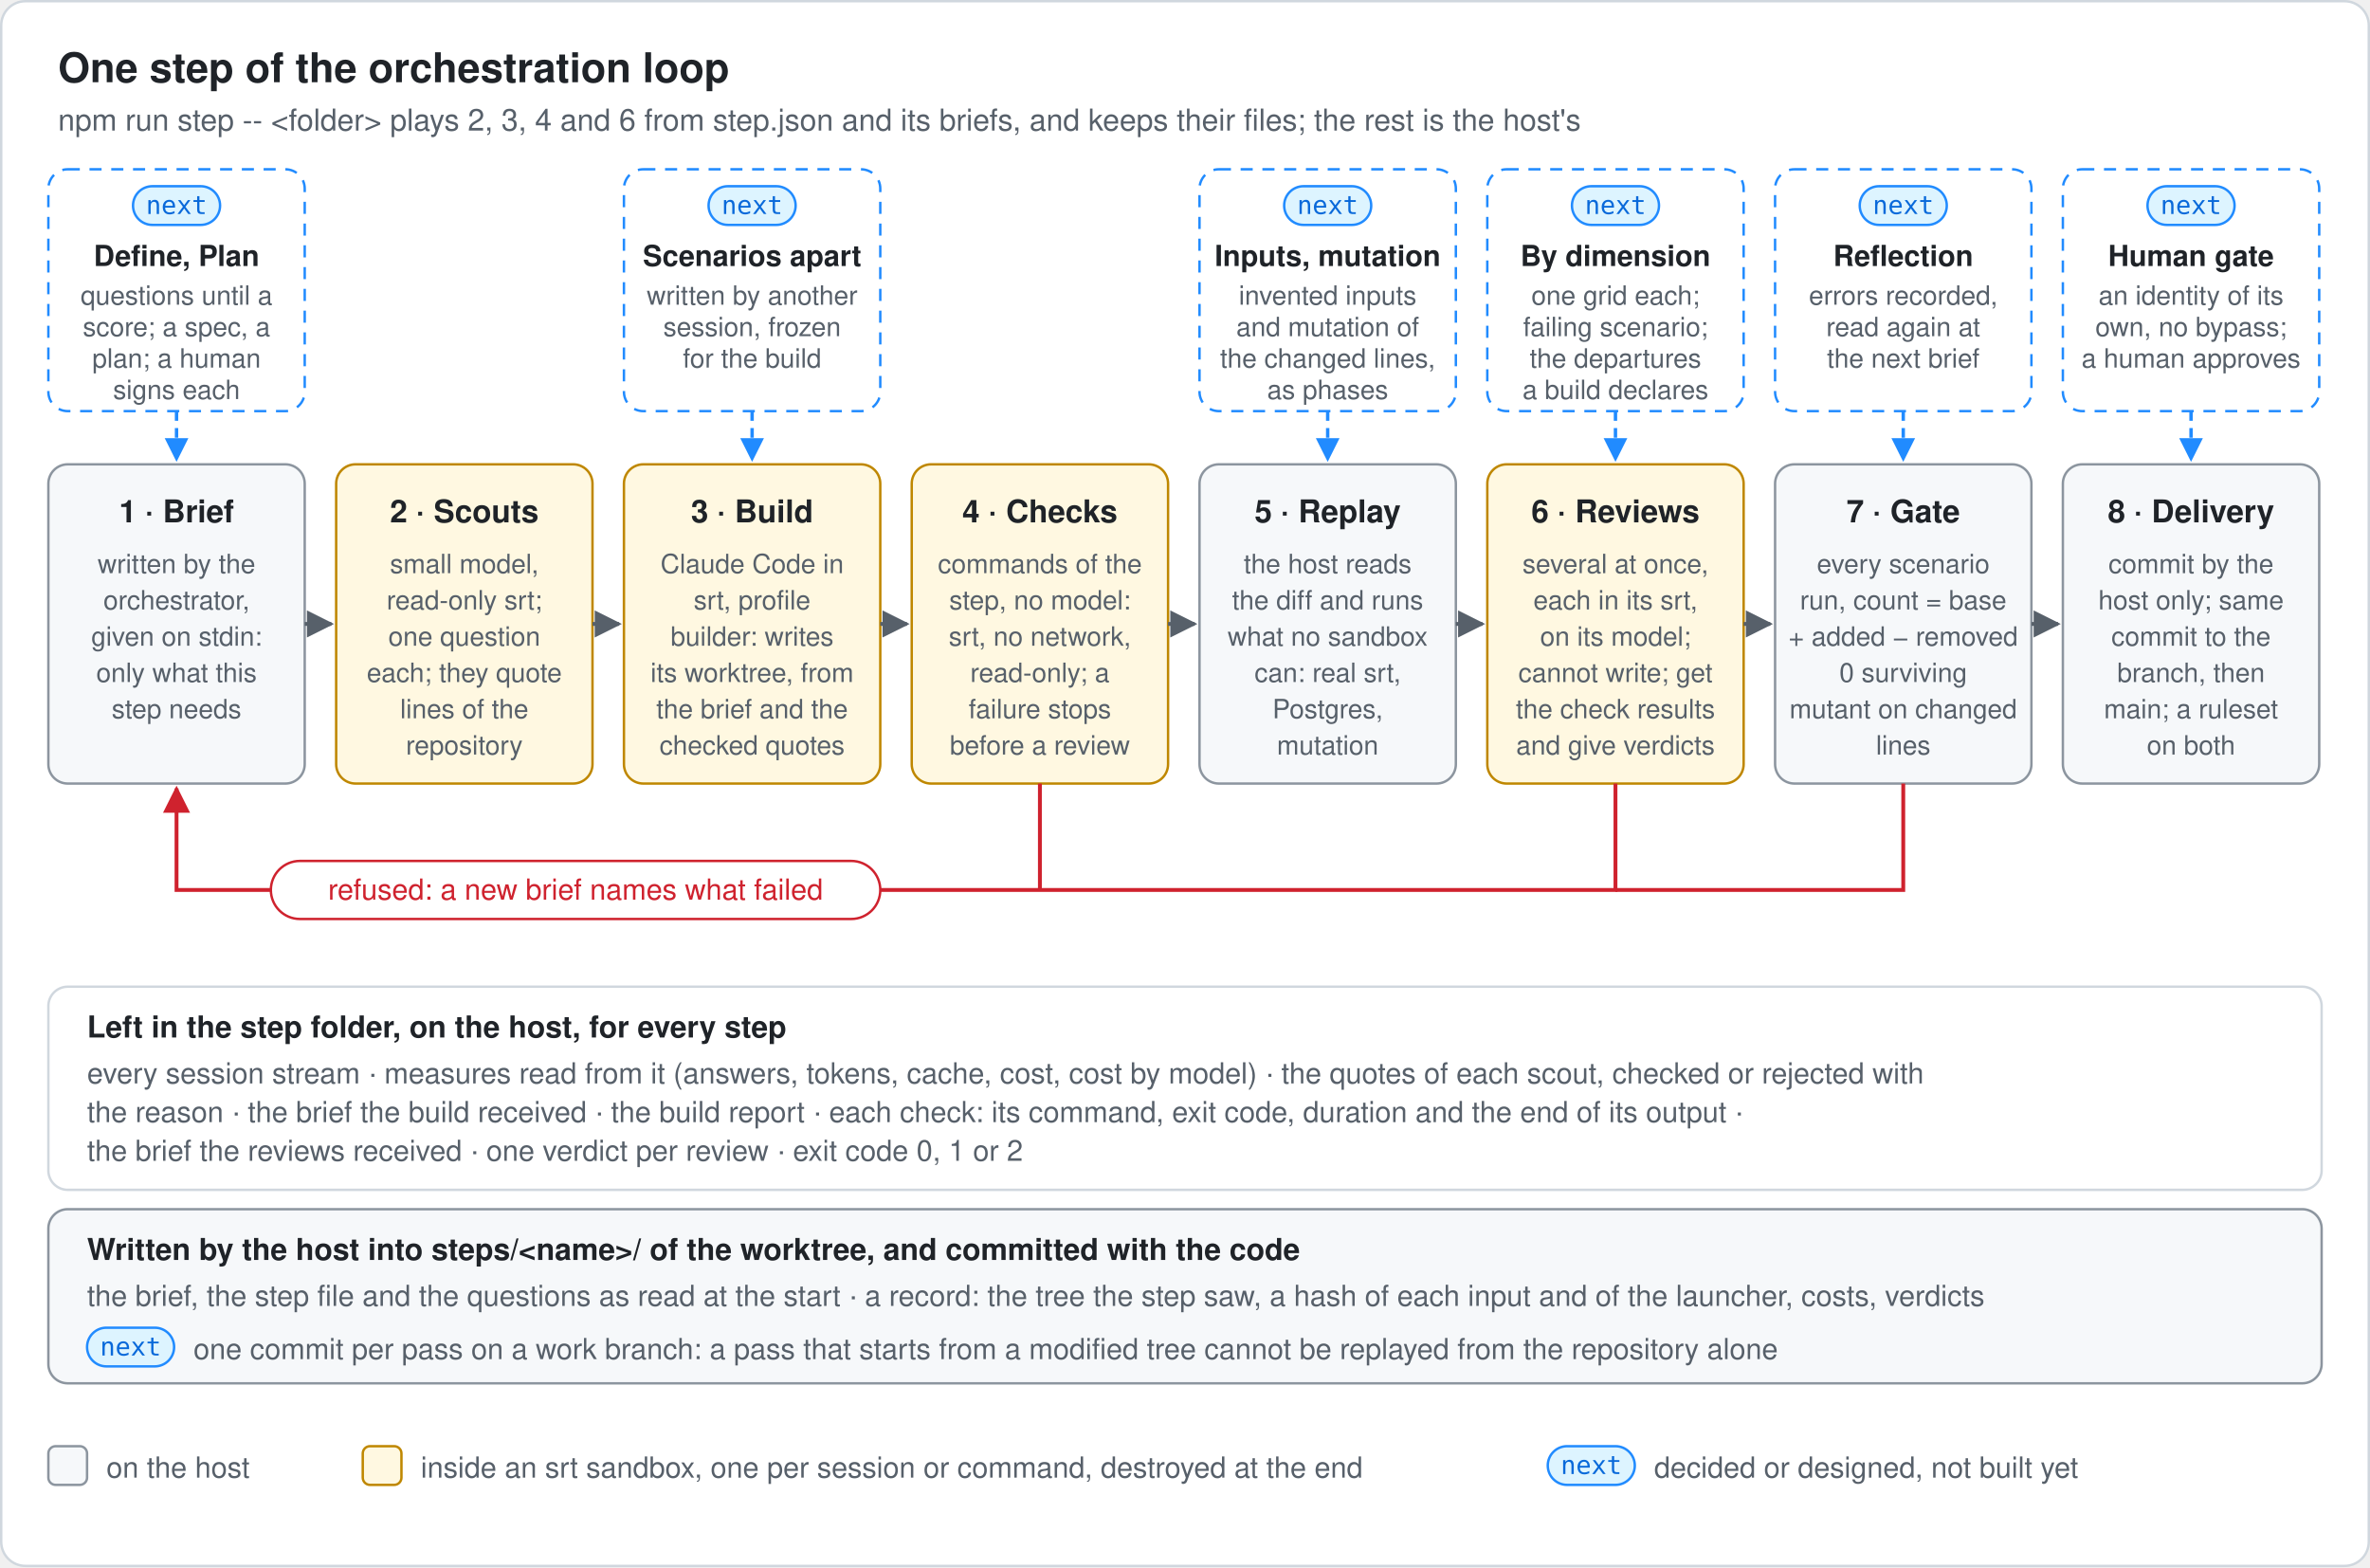
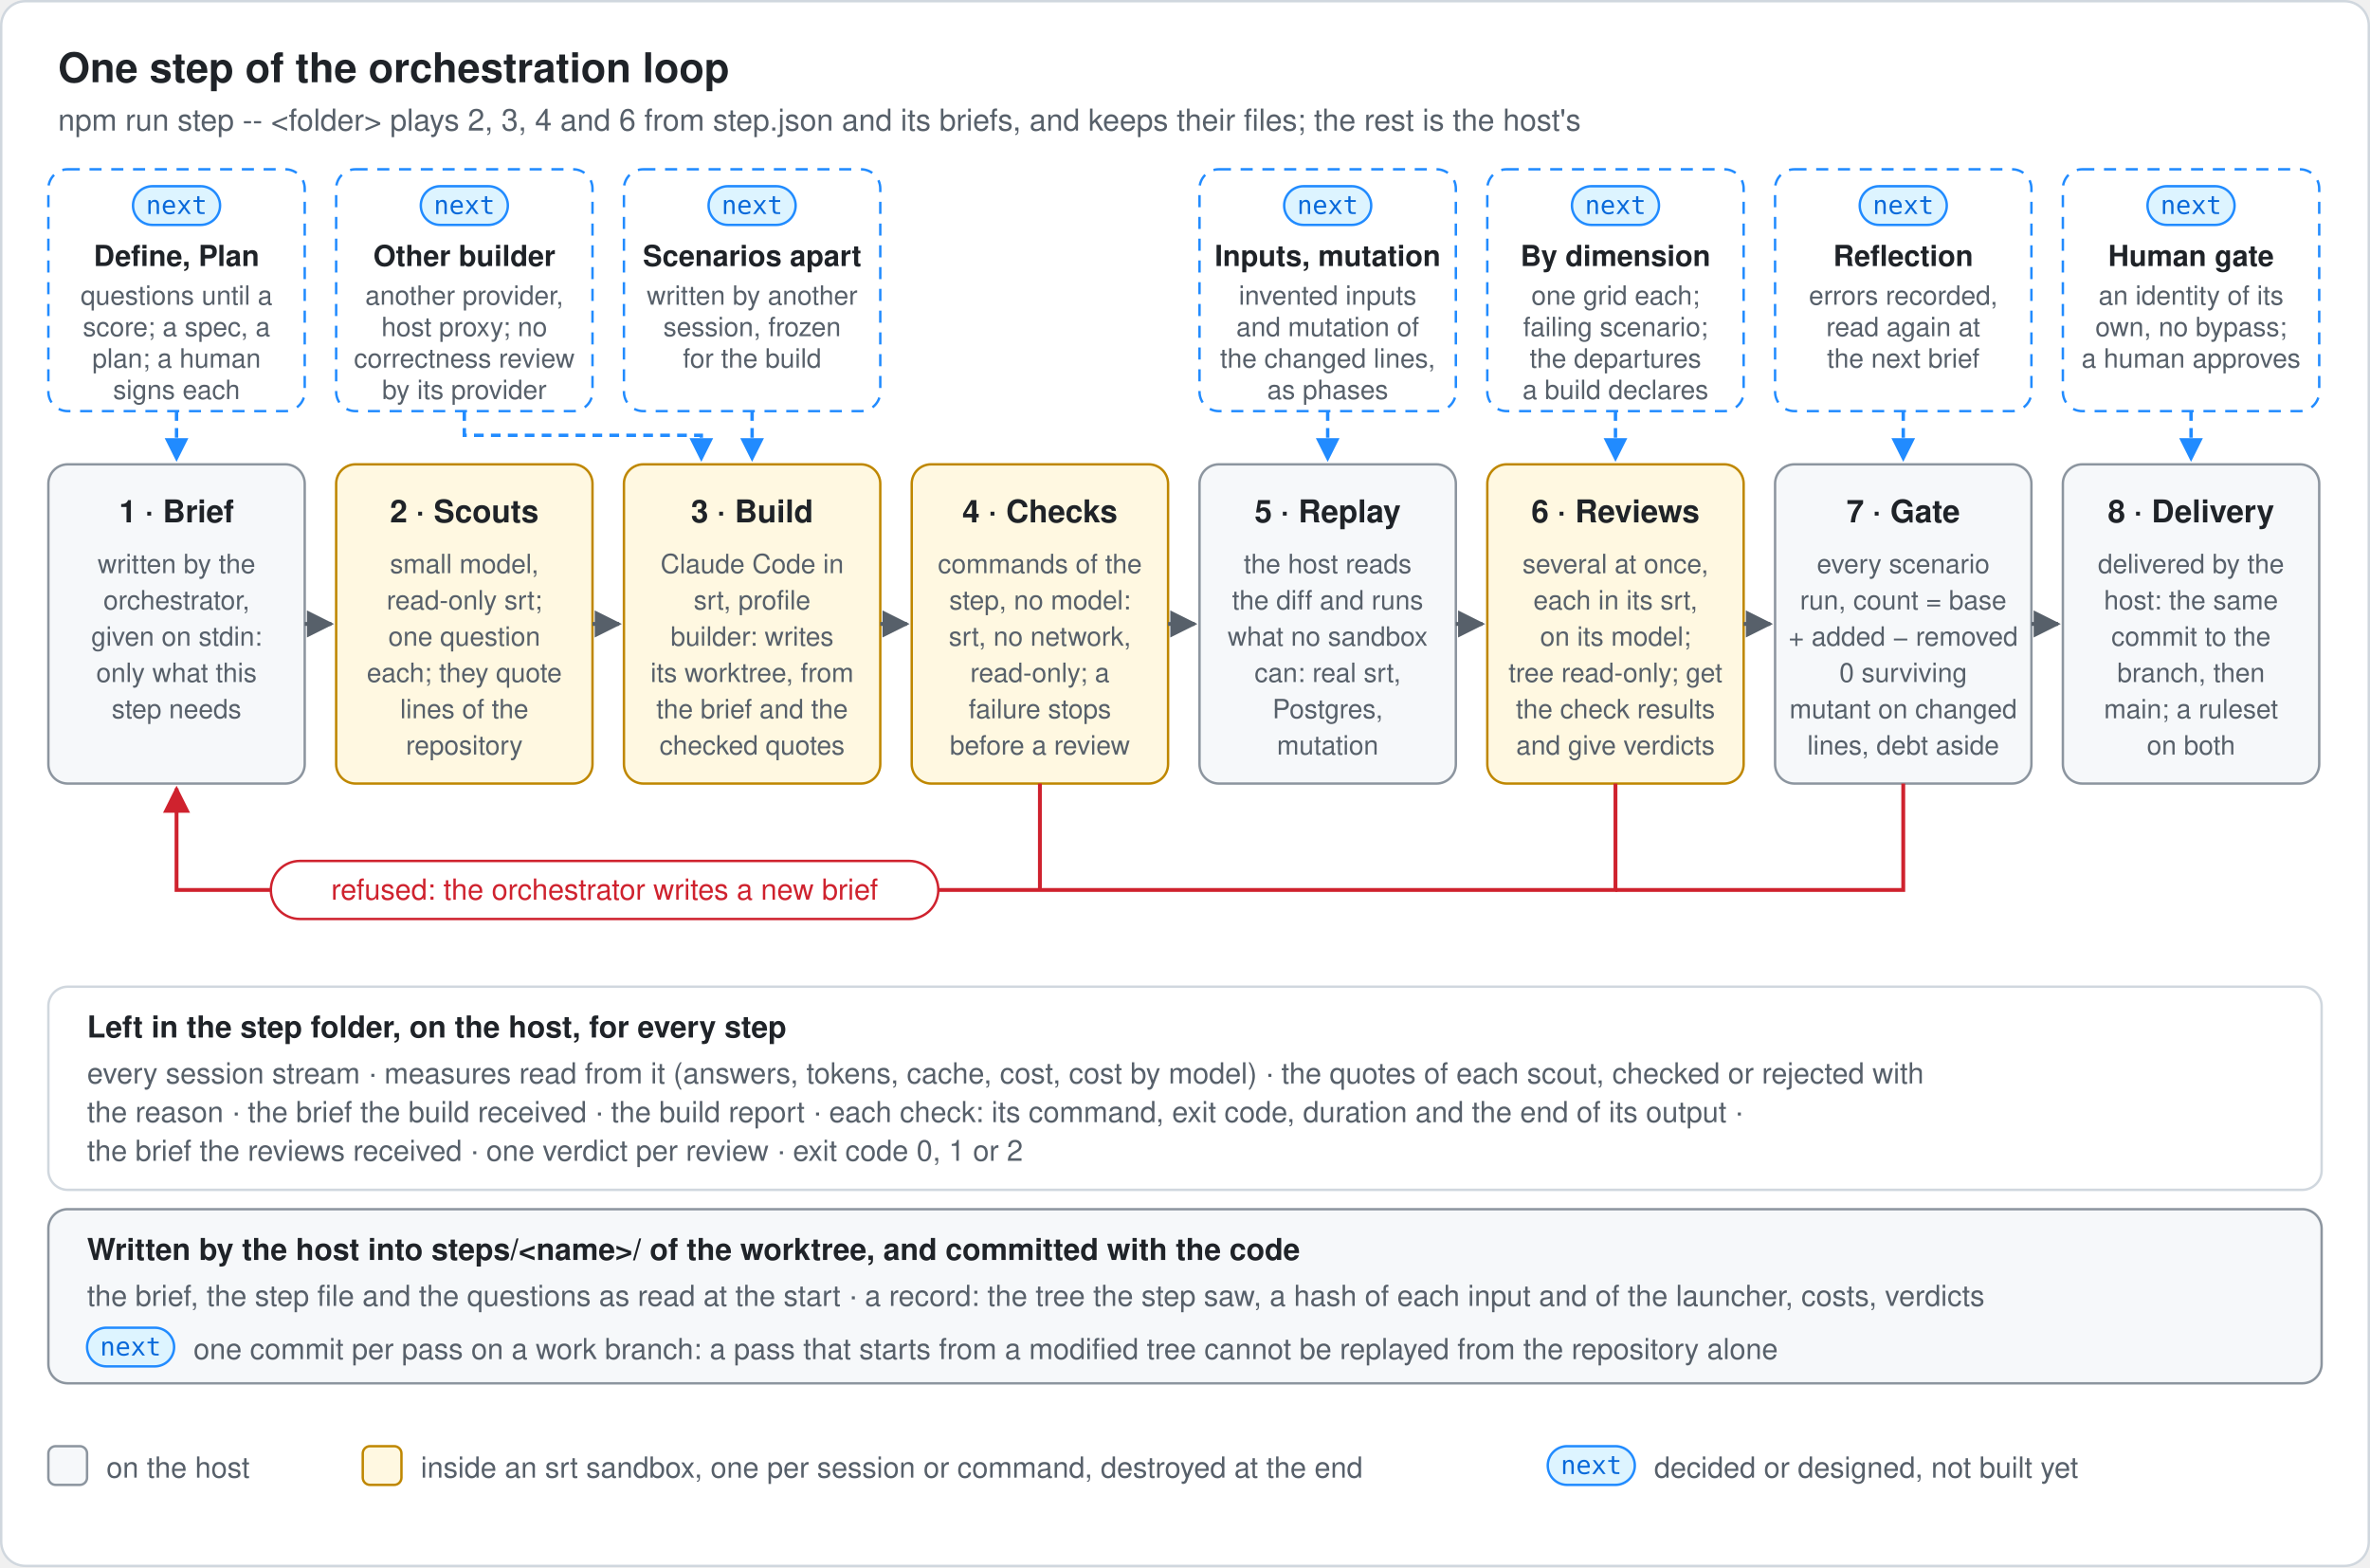
<svg xmlns="http://www.w3.org/2000/svg" viewBox="0 0 980 648" width="980" height="648" role="img" aria-labelledby="t d" font-family="-apple-system, 'Segoe UI', Helvetica, Arial, sans-serif">
  <defs>
    <marker id="a" viewBox="0 0 10 10" refX="9" refY="5" markerWidth="7" markerHeight="7" orient="auto-start-reverse">
      <path d="M0 0L10 5L0 10z" fill="#57606a" />
    </marker>
    <marker id="r" viewBox="0 0 10 10" refX="9" refY="5" markerWidth="7" markerHeight="7" orient="auto-start-reverse">
      <path d="M0 0L10 5L0 10z" fill="#cf222e" />
    </marker>
    <marker id="n" viewBox="0 0 10 10" refX="9" refY="5" markerWidth="7" markerHeight="7" orient="auto-start-reverse">
      <path d="M0 0L10 5L0 10z" fill="#218bff" />
    </marker>
  </defs>
  <rect x="0.5" y="0.5" width="979" height="647" rx="10" fill="#ffffff" stroke="#d0d7de" />
  <text x="24" y="34" font-size="17" font-weight="600" fill="#1f2328">One step of the orchestration loop</text>
  <text x="24" y="54" font-size="12.5" fill="#57606a">npm run step -- &lt;folder&gt; plays 2, 3, 4 and 6 from step.json and its briefs, and keeps their files; the rest is the host's</text>
  <g font-size="11" fill="#57606a">
    <rect x="20" y="70" width="106" height="100" rx="8" fill="#ffffff" stroke="#218bff" stroke-dasharray="5 4" />
    <rect x="55" y="77" width="36" height="16" rx="8" fill="#ddf4ff" stroke="#218bff" />
    <text x="73" y="88.5" text-anchor="middle" font-family="ui-monospace, SFMono-Regular, Menlo, monospace" font-size="10.5" fill="#0969da">next</text>
    <text x="73" y="110" text-anchor="middle" font-weight="600" font-size="12" fill="#1f2328">Define, Plan</text>
    <text x="73" y="126" text-anchor="middle">questions until a</text>
    <text x="73" y="139" text-anchor="middle">score; a spec, a</text>
    <text x="73" y="152" text-anchor="middle">plan; a human</text>
    <text x="73" y="165" text-anchor="middle">signs each</text>
+     <rect x="139" y="70" width="106" height="100" rx="8" fill="#ffffff" stroke="#218bff" stroke-dasharray="5 4" />
+     <rect x="174" y="77" width="36" height="16" rx="8" fill="#ddf4ff" stroke="#218bff" />
+     <text x="192" y="88.5" text-anchor="middle" font-family="ui-monospace, SFMono-Regular, Menlo, monospace" font-size="10.5" fill="#0969da">next</text>
+     <text x="192" y="110" text-anchor="middle" font-weight="600" font-size="12" fill="#1f2328">Other builder</text>
+     <text x="192" y="126" text-anchor="middle">another provider,</text>
+     <text x="192" y="139" text-anchor="middle">host proxy; no</text>
+     <text x="192" y="152" text-anchor="middle">correctness review</text>
+     <text x="192" y="165" text-anchor="middle">by its provider</text>
    <rect x="258" y="70" width="106" height="100" rx="8" fill="#ffffff" stroke="#218bff" stroke-dasharray="5 4" />
    <rect x="293" y="77" width="36" height="16" rx="8" fill="#ddf4ff" stroke="#218bff" />
    <text x="311" y="88.5" text-anchor="middle" font-family="ui-monospace, SFMono-Regular, Menlo, monospace" font-size="10.5" fill="#0969da">next</text>
    <text x="311" y="110" text-anchor="middle" font-weight="600" font-size="12" fill="#1f2328">Scenarios apart</text>
    <text x="311" y="126" text-anchor="middle">written by another</text>
    <text x="311" y="139" text-anchor="middle">session, frozen</text>
    <text x="311" y="152" text-anchor="middle">for the build</text>
    <rect x="496" y="70" width="106" height="100" rx="8" fill="#ffffff" stroke="#218bff" stroke-dasharray="5 4" />
    <rect x="531" y="77" width="36" height="16" rx="8" fill="#ddf4ff" stroke="#218bff" />
    <text x="549" y="88.5" text-anchor="middle" font-family="ui-monospace, SFMono-Regular, Menlo, monospace" font-size="10.5" fill="#0969da">next</text>
    <text x="549" y="110" text-anchor="middle" font-weight="600" font-size="12" fill="#1f2328">Inputs, mutation</text>
    <text x="549" y="126" text-anchor="middle">invented inputs</text>
    <text x="549" y="139" text-anchor="middle">and mutation of</text>
    <text x="549" y="152" text-anchor="middle">the changed lines,</text>
    <text x="549" y="165" text-anchor="middle">as phases</text>
    <rect x="615" y="70" width="106" height="100" rx="8" fill="#ffffff" stroke="#218bff" stroke-dasharray="5 4" />
    <rect x="650" y="77" width="36" height="16" rx="8" fill="#ddf4ff" stroke="#218bff" />
    <text x="668" y="88.5" text-anchor="middle" font-family="ui-monospace, SFMono-Regular, Menlo, monospace" font-size="10.5" fill="#0969da">next</text>
    <text x="668" y="110" text-anchor="middle" font-weight="600" font-size="12" fill="#1f2328">By dimension</text>
    <text x="668" y="126" text-anchor="middle">one grid each;</text>
    <text x="668" y="139" text-anchor="middle">failing scenario;</text>
    <text x="668" y="152" text-anchor="middle">the departures</text>
    <text x="668" y="165" text-anchor="middle">a build declares</text>
    <rect x="734" y="70" width="106" height="100" rx="8" fill="#ffffff" stroke="#218bff" stroke-dasharray="5 4" />
    <rect x="769" y="77" width="36" height="16" rx="8" fill="#ddf4ff" stroke="#218bff" />
    <text x="787" y="88.5" text-anchor="middle" font-family="ui-monospace, SFMono-Regular, Menlo, monospace" font-size="10.5" fill="#0969da">next</text>
    <text x="787" y="110" text-anchor="middle" font-weight="600" font-size="12" fill="#1f2328">Reflection</text>
    <text x="787" y="126" text-anchor="middle">errors recorded,</text>
    <text x="787" y="139" text-anchor="middle">read again at</text>
    <text x="787" y="152" text-anchor="middle">the next brief</text>
    <rect x="853" y="70" width="106" height="100" rx="8" fill="#ffffff" stroke="#218bff" stroke-dasharray="5 4" />
    <rect x="888" y="77" width="36" height="16" rx="8" fill="#ddf4ff" stroke="#218bff" />
    <text x="906" y="88.5" text-anchor="middle" font-family="ui-monospace, SFMono-Regular, Menlo, monospace" font-size="10.5" fill="#0969da">next</text>
    <text x="906" y="110" text-anchor="middle" font-weight="600" font-size="12" fill="#1f2328">Human gate</text>
    <text x="906" y="126" text-anchor="middle">an identity of its</text>
    <text x="906" y="139" text-anchor="middle">own, no bypass;</text>
    <text x="906" y="152" text-anchor="middle">a human approves</text>
  </g>
  <g stroke="#218bff" stroke-width="1.4" stroke-dasharray="4 3" fill="none" marker-end="url(#n)">
    <path d="M73 170V190" />
+     <path d="M192 170V180H290V190" />
    <path d="M311 170V190" />
    <path d="M549 170V190" />
    <path d="M668 170V190" />
    <path d="M787 170V190" />
    <path d="M906 170V190" />
  </g>
  <g font-size="11" fill="#1f2328">
    <rect x="20" y="192" width="106" height="132" rx="8" fill="#f6f8fa" stroke="#8c959f" />
    <text x="73" y="216" text-anchor="middle" font-weight="600" font-size="13">1 · Brief</text>
    <text x="73" y="237" text-anchor="middle" fill="#57606a">written by the</text>
    <text x="73" y="252" text-anchor="middle" fill="#57606a">orchestrator,</text>
    <text x="73" y="267" text-anchor="middle" fill="#57606a">given on stdin:</text>
    <text x="73" y="282" text-anchor="middle" fill="#57606a">only what this</text>
    <text x="73" y="297" text-anchor="middle" fill="#57606a">step needs</text>
    <rect x="139" y="192" width="106" height="132" rx="8" fill="#fff8e1" stroke="#bf8700" />
    <text x="192" y="216" text-anchor="middle" font-weight="600" font-size="13">2 · Scouts</text>
    <text x="192" y="237" text-anchor="middle" fill="#57606a">small model,</text>
    <text x="192" y="252" text-anchor="middle" fill="#57606a">read-only srt;</text>
    <text x="192" y="267" text-anchor="middle" fill="#57606a">one question</text>
    <text x="192" y="282" text-anchor="middle" fill="#57606a">each; they quote</text>
    <text x="192" y="297" text-anchor="middle" fill="#57606a">lines of the</text>
    <text x="192" y="312" text-anchor="middle" fill="#57606a">repository</text>
    <rect x="258" y="192" width="106" height="132" rx="8" fill="#fff8e1" stroke="#bf8700" />
    <text x="311" y="216" text-anchor="middle" font-weight="600" font-size="13">3 · Build</text>
    <text x="311" y="237" text-anchor="middle" fill="#57606a">Claude Code in</text>
    <text x="311" y="252" text-anchor="middle" fill="#57606a">srt, profile</text>
    <text x="311" y="267" text-anchor="middle" fill="#57606a">builder: writes</text>
    <text x="311" y="282" text-anchor="middle" fill="#57606a">its worktree, from</text>
    <text x="311" y="297" text-anchor="middle" fill="#57606a">the brief and the</text>
    <text x="311" y="312" text-anchor="middle" fill="#57606a">checked quotes</text>
    <rect x="377" y="192" width="106" height="132" rx="8" fill="#fff8e1" stroke="#bf8700" />
    <text x="430" y="216" text-anchor="middle" font-weight="600" font-size="13">4 · Checks</text>
    <text x="430" y="237" text-anchor="middle" fill="#57606a">commands of the</text>
    <text x="430" y="252" text-anchor="middle" fill="#57606a">step, no model:</text>
    <text x="430" y="267" text-anchor="middle" fill="#57606a">srt, no network,</text>
    <text x="430" y="282" text-anchor="middle" fill="#57606a">read-only; a</text>
    <text x="430" y="297" text-anchor="middle" fill="#57606a">failure stops</text>
    <text x="430" y="312" text-anchor="middle" fill="#57606a">before a review</text>
    <rect x="496" y="192" width="106" height="132" rx="8" fill="#f6f8fa" stroke="#8c959f" />
    <text x="549" y="216" text-anchor="middle" font-weight="600" font-size="13">5 · Replay</text>
    <text x="549" y="237" text-anchor="middle" fill="#57606a">the host reads</text>
    <text x="549" y="252" text-anchor="middle" fill="#57606a">the diff and runs</text>
    <text x="549" y="267" text-anchor="middle" fill="#57606a">what no sandbox</text>
    <text x="549" y="282" text-anchor="middle" fill="#57606a">can: real srt,</text>
    <text x="549" y="297" text-anchor="middle" fill="#57606a">Postgres,</text>
    <text x="549" y="312" text-anchor="middle" fill="#57606a">mutation</text>
    <rect x="615" y="192" width="106" height="132" rx="8" fill="#fff8e1" stroke="#bf8700" />
    <text x="668" y="216" text-anchor="middle" font-weight="600" font-size="13">6 · Reviews</text>
    <text x="668" y="237" text-anchor="middle" fill="#57606a">several at once,</text>
    <text x="668" y="252" text-anchor="middle" fill="#57606a">each in its srt,</text>
    <text x="668" y="267" text-anchor="middle" fill="#57606a">on its model;</text>
-     <text x="668" y="282" text-anchor="middle" fill="#57606a">cannot write; get</text>
+     <text x="668" y="282" text-anchor="middle" fill="#57606a">tree read-only; get</text>
    <text x="668" y="297" text-anchor="middle" fill="#57606a">the check results</text>
    <text x="668" y="312" text-anchor="middle" fill="#57606a">and give verdicts</text>
    <rect x="734" y="192" width="106" height="132" rx="8" fill="#f6f8fa" stroke="#8c959f" />
    <text x="787" y="216" text-anchor="middle" font-weight="600" font-size="13">7 · Gate</text>
    <text x="787" y="237" text-anchor="middle" fill="#57606a">every scenario</text>
    <text x="787" y="252" text-anchor="middle" fill="#57606a">run, count = base</text>
    <text x="787" y="267" text-anchor="middle" fill="#57606a">+ added − removed</text>
    <text x="787" y="282" text-anchor="middle" fill="#57606a">0 surviving</text>
    <text x="787" y="297" text-anchor="middle" fill="#57606a">mutant on changed</text>
-     <text x="787" y="312" text-anchor="middle" fill="#57606a">lines</text>
+     <text x="787" y="312" text-anchor="middle" fill="#57606a">lines, debt aside</text>
    <rect x="853" y="192" width="106" height="132" rx="8" fill="#f6f8fa" stroke="#8c959f" />
    <text x="906" y="216" text-anchor="middle" font-weight="600" font-size="13">8 · Delivery</text>
-     <text x="906" y="237" text-anchor="middle" fill="#57606a">commit by the</text>
-     <text x="906" y="252" text-anchor="middle" fill="#57606a">host only; same</text>
+     <text x="906" y="237" text-anchor="middle" fill="#57606a">delivered by the</text>
+     <text x="906" y="252" text-anchor="middle" fill="#57606a">host: the same</text>
    <text x="906" y="267" text-anchor="middle" fill="#57606a">commit to the</text>
    <text x="906" y="282" text-anchor="middle" fill="#57606a">branch, then</text>
    <text x="906" y="297" text-anchor="middle" fill="#57606a">main; a ruleset</text>
    <text x="906" y="312" text-anchor="middle" fill="#57606a">on both</text>
  </g>
  <g stroke="#57606a" stroke-width="1.6" fill="none" marker-end="url(#a)">
    <path d="M126 258H137" />
    <path d="M245 258H256" />
    <path d="M364 258H375" />
    <path d="M483 258H494" />
    <path d="M602 258H613" />
    <path d="M721 258H732" />
    <path d="M840 258H851" />
  </g>
  <g stroke="#cf222e" stroke-width="1.6" fill="none">
    <path d="M668 324V368H73V326" marker-end="url(#r)" />
    <path d="M787 324V368H668" />
    <path d="M430 324V368" />
  </g>
-   <rect x="112" y="356" width="252" height="24" rx="12" fill="#ffffff" stroke="#cf222e" />
-   <text x="238" y="372" text-anchor="middle" font-size="12" fill="#cf222e">refused: a new brief names what failed</text>
+   <rect x="112" y="356" width="276" height="24" rx="12" fill="#ffffff" stroke="#cf222e" />
+   <text x="250" y="372" text-anchor="middle" font-size="12" fill="#cf222e">refused: the orchestrator writes a new brief</text>
  <rect x="20" y="408" width="940" height="84" rx="8" fill="#ffffff" stroke="#d0d7de" />
  <text x="36" y="429" font-size="12.5" font-weight="600" fill="#1f2328">Left in the step folder, on the host, for every step</text>
  <text x="36" y="448" font-size="12" fill="#57606a">every session stream · measures read from it (answers, tokens, cache, cost, cost by model) · the quotes of each scout, checked or rejected with</text>
  <text x="36" y="464" font-size="12" fill="#57606a">the reason · the brief the build received · the build report · each check: its command, exit code, duration and the end of its output ·</text>
  <text x="36" y="480" font-size="12" fill="#57606a">the brief the reviews received · one verdict per review · exit code 0, 1 or 2</text>
  <rect x="20" y="500" width="940" height="72" rx="8" fill="#f6f8fa" stroke="#8c959f" />
  <text x="36" y="521" font-size="12.5" font-weight="600" fill="#1f2328">Written by the host into steps/&lt;name&gt;/ of the worktree, and committed with the code</text>
  <text x="36" y="540" font-size="12" fill="#57606a">the brief, the step file and the questions as read at the start · a record: the tree the step saw, a hash of each input and of the launcher, costs, verdicts</text>
  <rect x="36" y="549" width="36" height="16" rx="8" fill="#ddf4ff" stroke="#218bff" />
  <text x="54" y="560.5" text-anchor="middle" font-family="ui-monospace, SFMono-Regular, Menlo, monospace" font-size="10.5" fill="#0969da">next</text>
  <text x="80" y="562" font-size="12" fill="#57606a">one commit per pass on a work branch: a pass that starts from a modified tree cannot be replayed from the repository alone</text>
  <rect x="20" y="598" width="16" height="16" rx="3" fill="#f6f8fa" stroke="#8c959f" />
  <text x="44" y="611" font-size="12" fill="#57606a">on the host</text>
  <rect x="150" y="598" width="16" height="16" rx="3" fill="#fff8e1" stroke="#bf8700" />
  <text x="174" y="611" font-size="12" fill="#57606a">inside an srt sandbox, one per session or command, destroyed at the end</text>
  <rect x="640" y="598" width="36" height="16" rx="8" fill="#ddf4ff" stroke="#218bff" />
  <text x="658" y="609.5" text-anchor="middle" font-family="ui-monospace, SFMono-Regular, Menlo, monospace" font-size="10.5" fill="#0969da">next</text>
  <text x="684" y="611" font-size="12" fill="#57606a">decided or designed, not built yet</text>
</svg>
